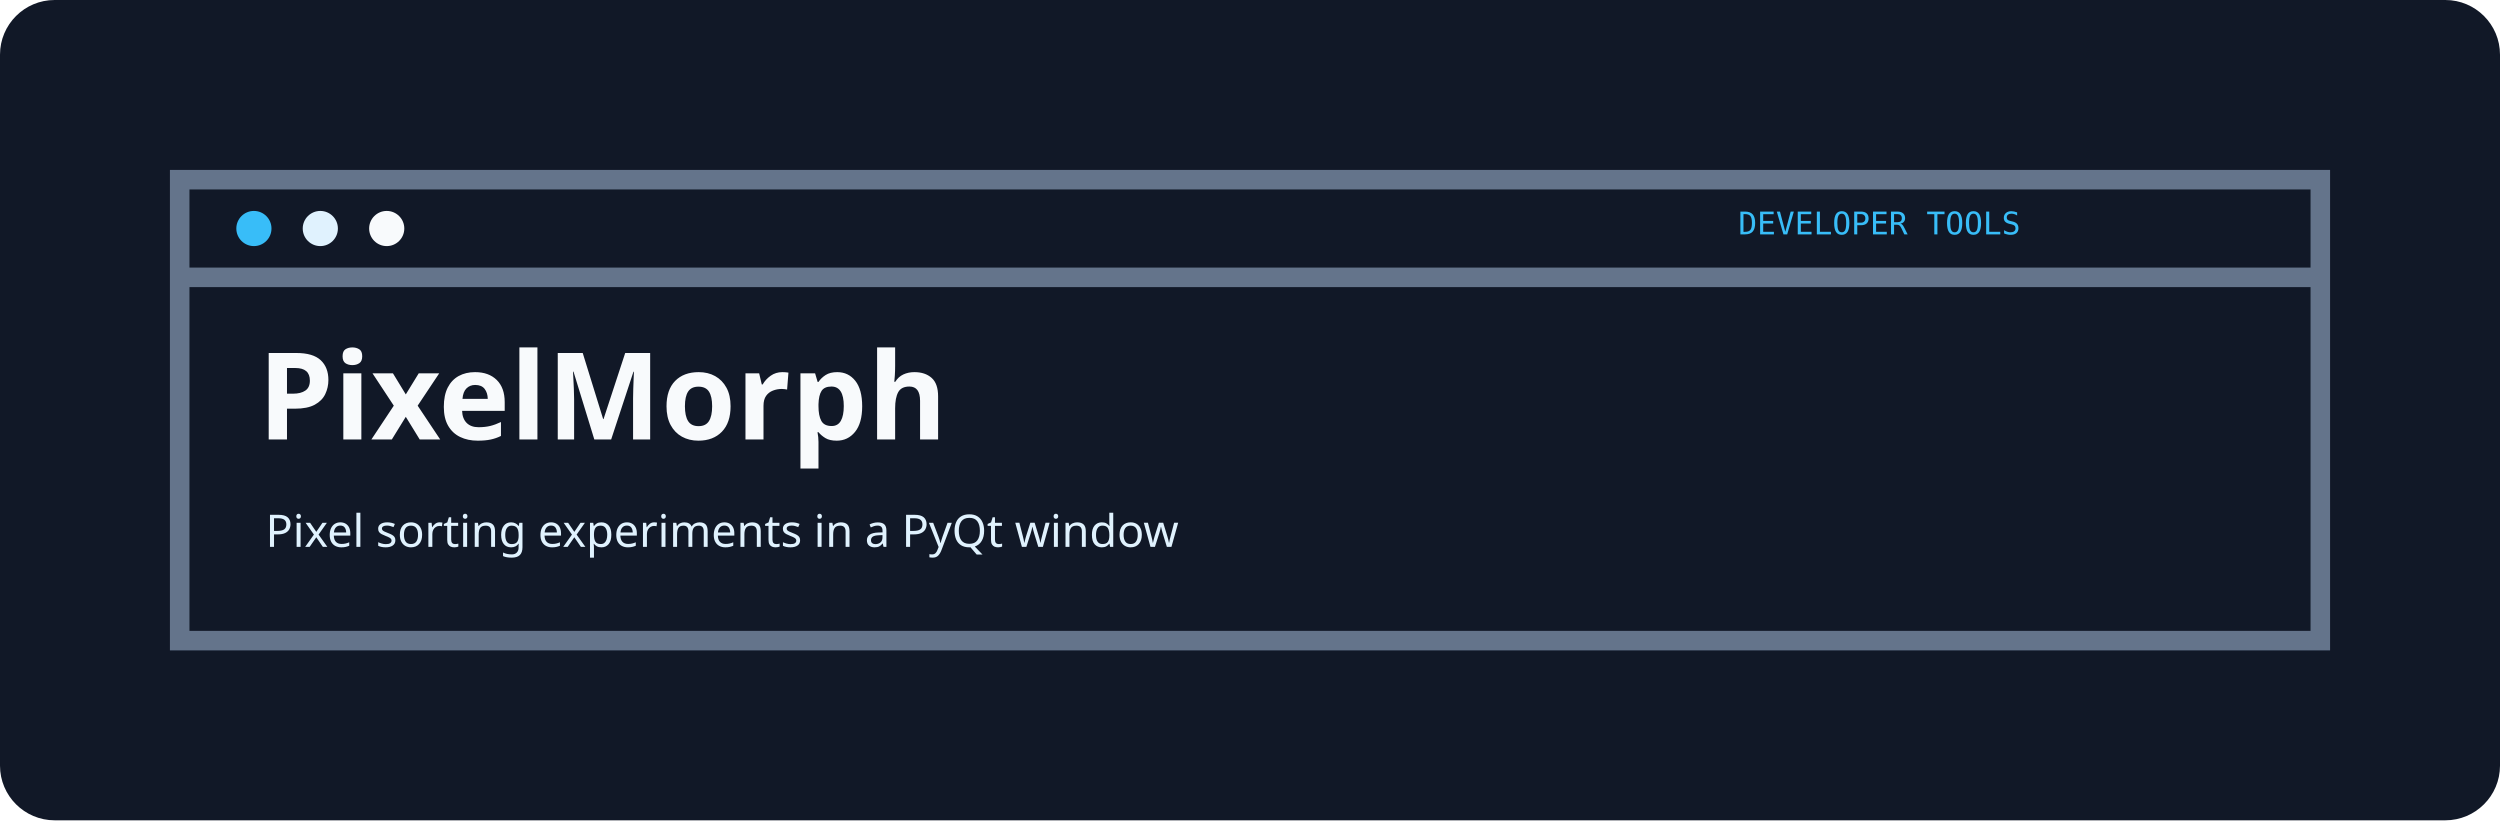
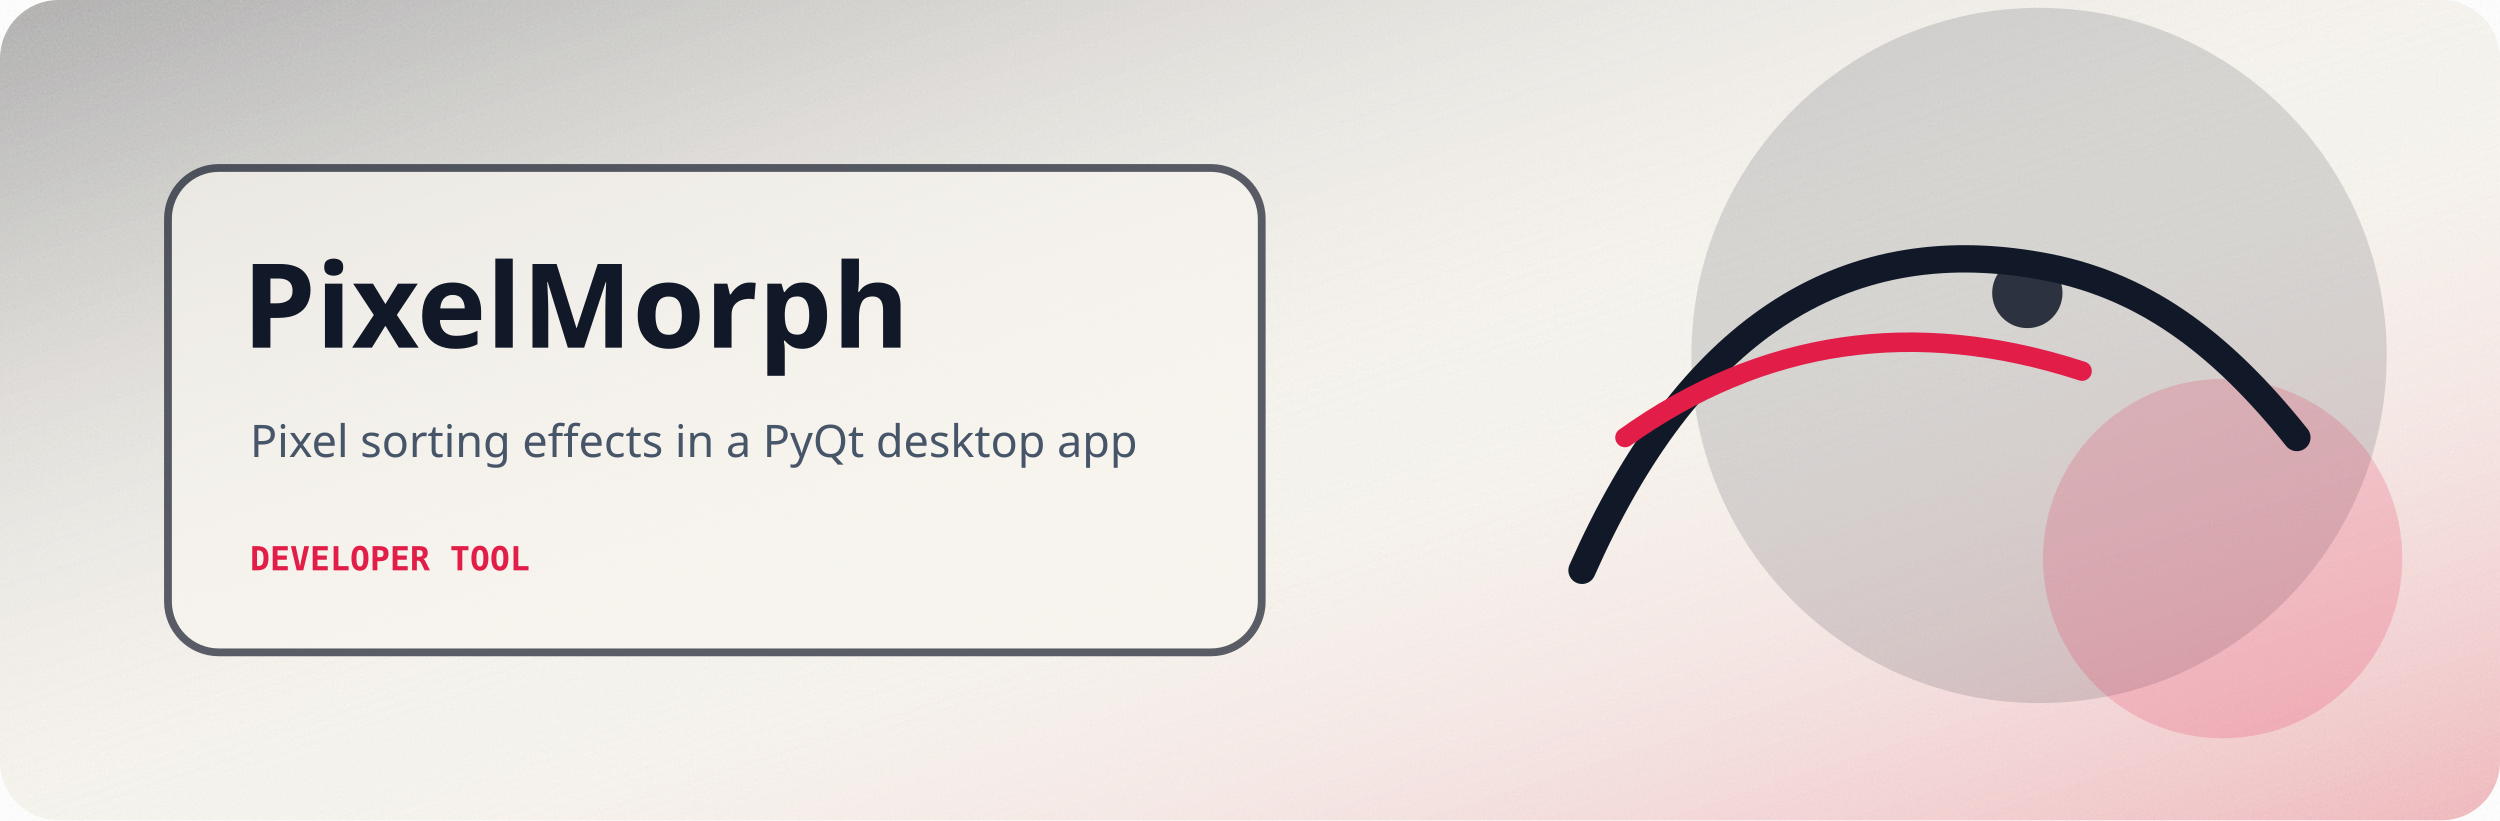
<svg xmlns="http://www.w3.org/2000/svg" width="1280" height="420" viewBox="0 0 1280 420" fill="none" role="img" aria-label="PixelMorph cover">
-   <rect width="1280" height="420" rx="28" fill="#111827" />
-   <path d="M92 92h1096v236H92z" fill="none" stroke="#64748b" stroke-width="10" />
-   <path d="M92 142h1096" stroke="#64748b" stroke-width="10" />
-   <circle cx="130" cy="117" r="9" fill="#38bdf8" />
-   <circle cx="164" cy="117" r="9" fill="#e0f2fe" />
-   <circle cx="198" cy="117" r="9" fill="#f8fafc" />
-   <text x="132" y="225" fill="#f8fafc" font-family="Sora, ui-sans-serif, system-ui" font-size="62" font-weight="800">PixelMorph</text>
-   <text x="136" y="280" fill="#e0f2fe" font-family="Sora, ui-sans-serif, system-ui" font-size="23">Pixel sorting experiments in a PyQt window</text>
-   <text x="890" y="120" fill="#38bdf8" font-family="ui-monospace, SFMono-Regular, Menlo, monospace" font-size="16">DEVELOPER TOOLS</text>
+   <defs>
+     <linearGradient id="g" x1="0" x2="1" y1="0" y2="1">
+       <stop offset="0" stop-color="#111827" stop-opacity=".34" />
+       <stop offset=".54" stop-color="#f8f5ef" stop-opacity="0" />
+       <stop offset="1" stop-color="#e11d48" stop-opacity=".30" />
+     </linearGradient>
+     <filter id="grain" x="-20%" y="-20%" width="140%" height="140%">
+       <feTurbulence type="fractalNoise" baseFrequency=".85" numOctaves="2" seed="65" result="noise" />
+       <feColorMatrix type="saturate" values="0" />
+       <feComponentTransfer>
+         <feFuncA type="table" tableValues="0 .10" />
+       </feComponentTransfer>
+       <feBlend mode="soft-light" in2="SourceGraphic" />
+     </filter>
+   </defs>
+   <rect width="1280" height="420" rx="30" fill="#f8f5ef" />
+   <rect width="1280" height="420" rx="30" fill="url(#g)" filter="url(#grain)" />
+   <circle cx="1044" cy="182" r="178" fill="#111827" opacity=".14" />
+   <circle cx="1138" cy="286" r="92" fill="#e11d48" opacity=".18" />
+   <rect x="86" y="86" width="560" height="248" rx="26" fill="#f8f5ef" opacity=".68" stroke="#111827" stroke-width="4" />
+   <text x="124" y="178" fill="#111827" font-family="Sora, ui-sans-serif, system-ui" font-size="60" font-weight="850">PixelMorph</text>
+   <text x="128" y="234" fill="#475569" font-family="Sora, ui-sans-serif, system-ui" font-size="23">Pixel sorting effects in a PyQt desktop app</text>
+   <text x="128" y="292" fill="#e11d48" font-family="ui-monospace, SFMono-Regular, Menlo, monospace" font-size="17" font-weight="800">DEVELOPER TOOL</text>
+   <path d="M810 292c54-122 132-174 234-156 52 9 92 38 132 88" fill="none" stroke="#111827" stroke-width="14" stroke-linecap="round" />
+   <path d="M832 224c70-50 148-62 234-34" fill="none" stroke="#e11d48" stroke-width="10" stroke-linecap="round" />
+   <circle cx="1038" cy="150" r="18" fill="#111827" opacity=".86" />
</svg>
